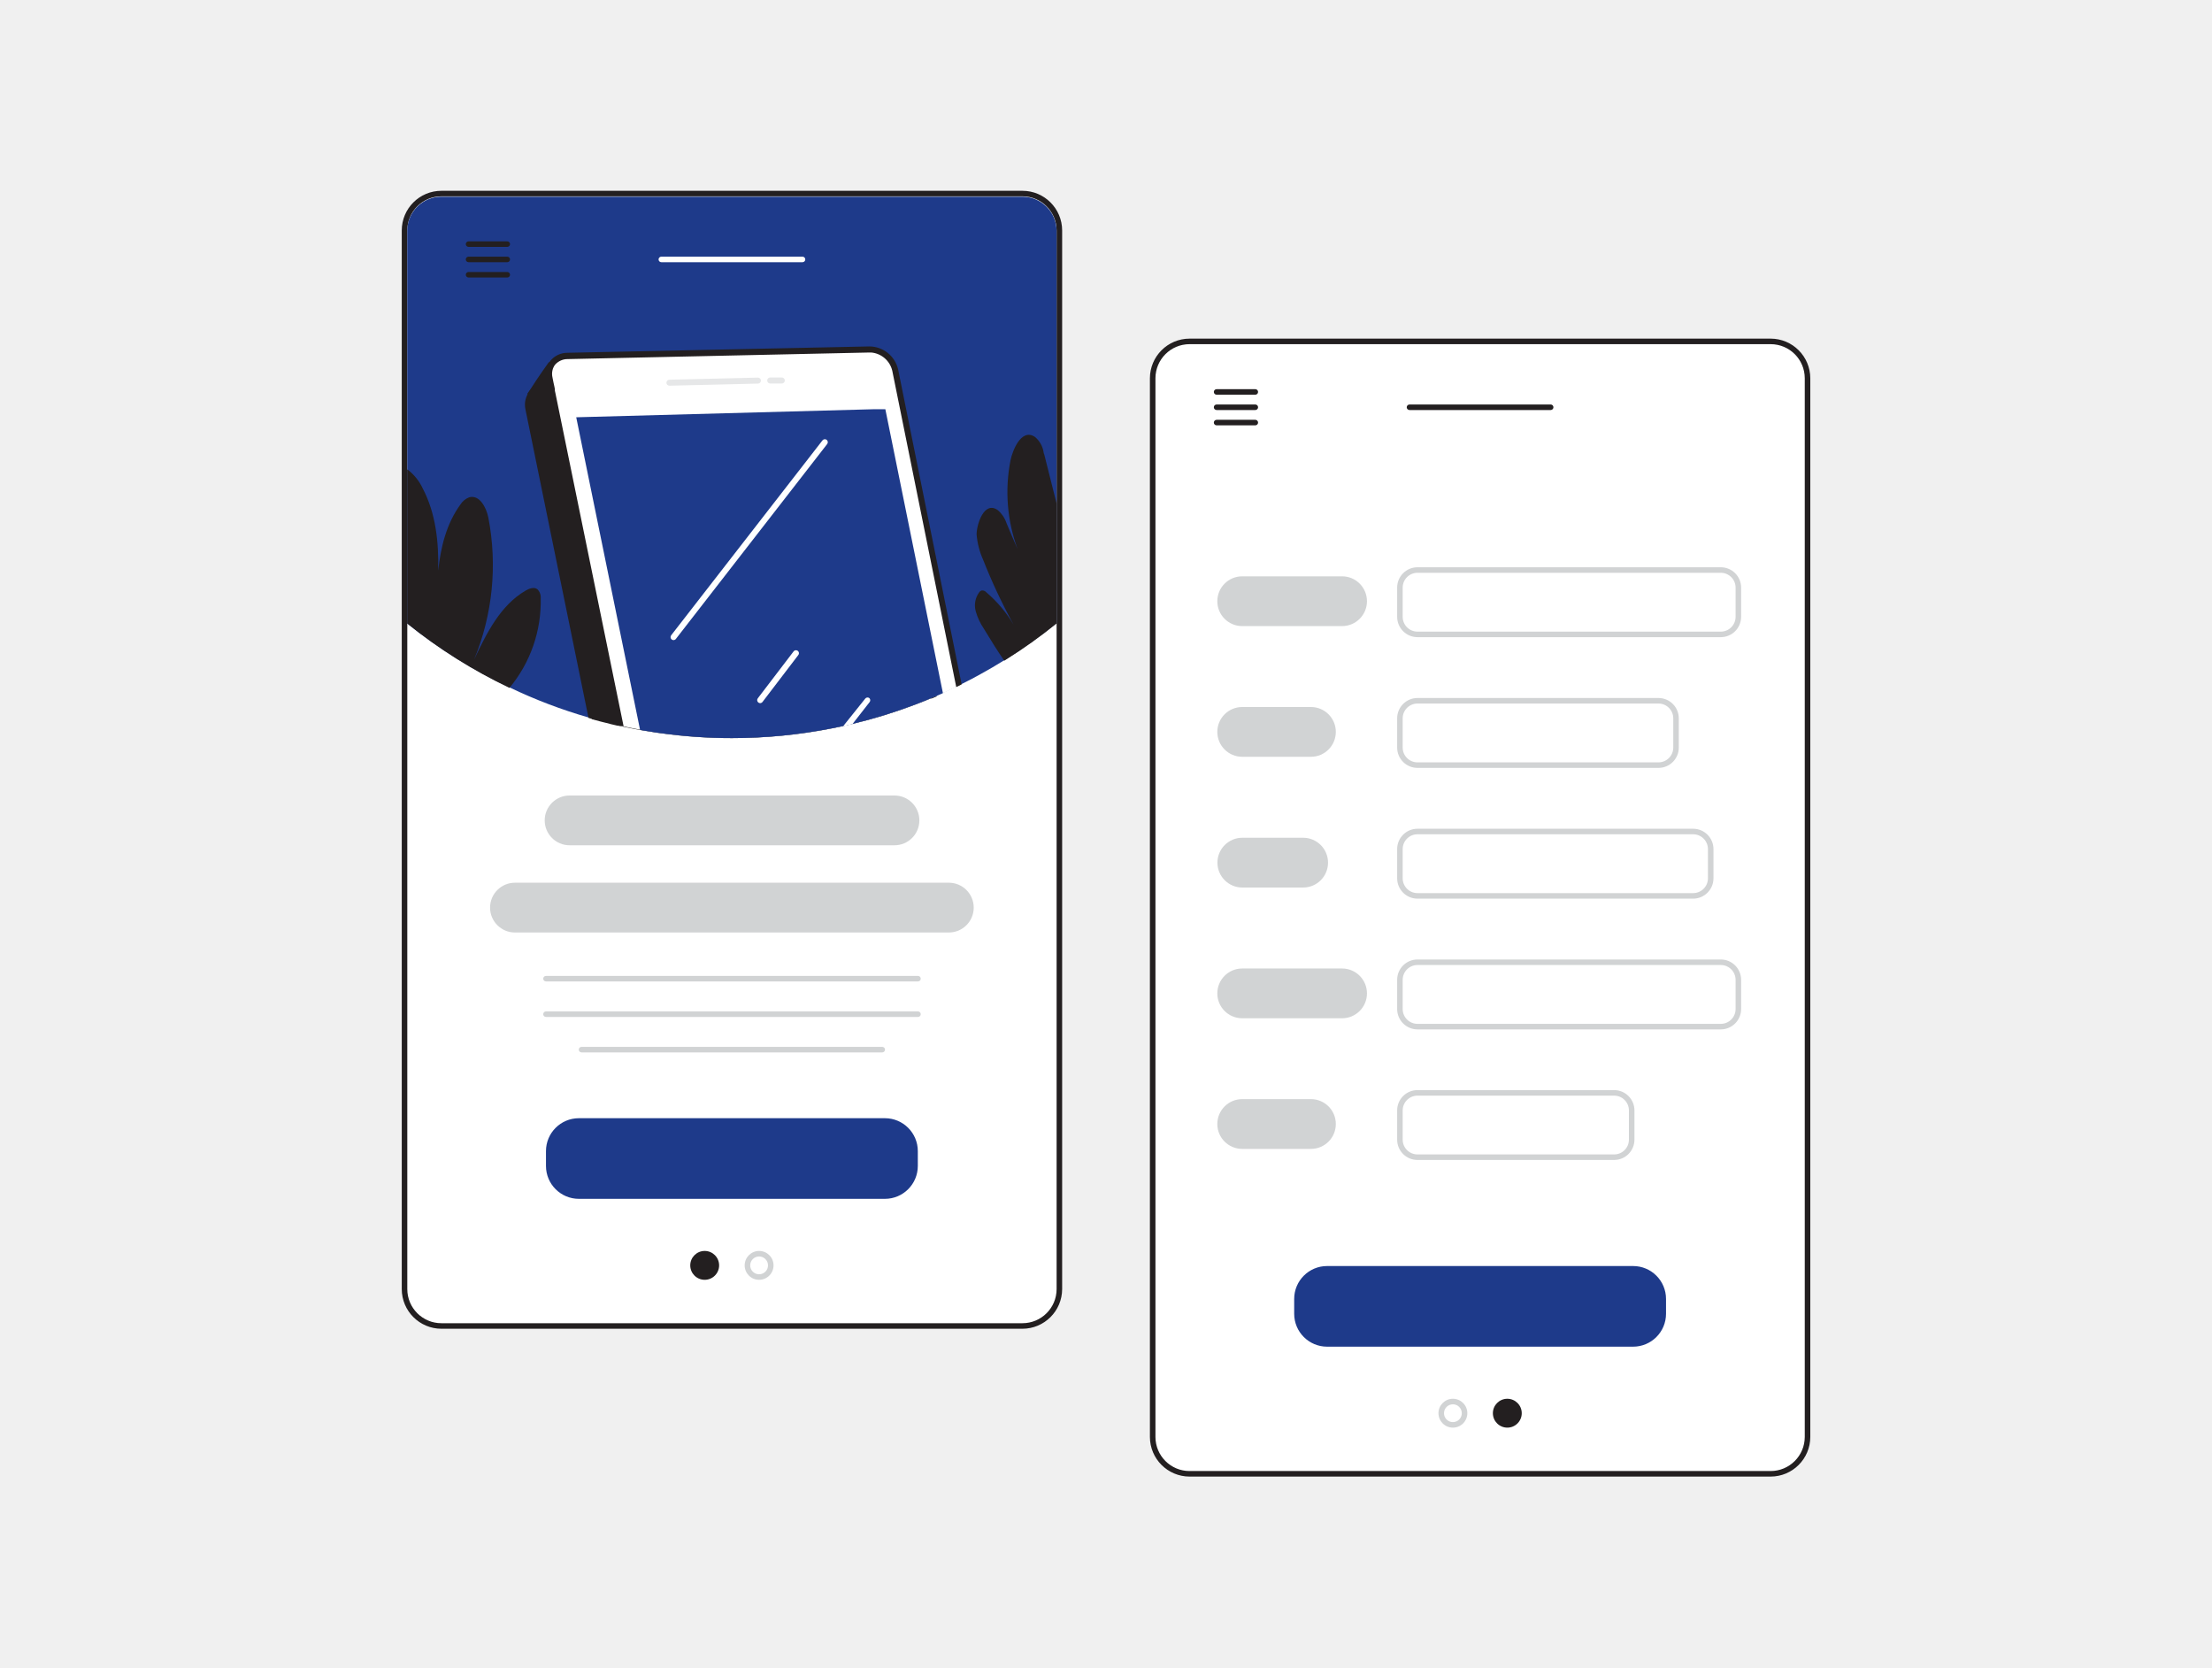
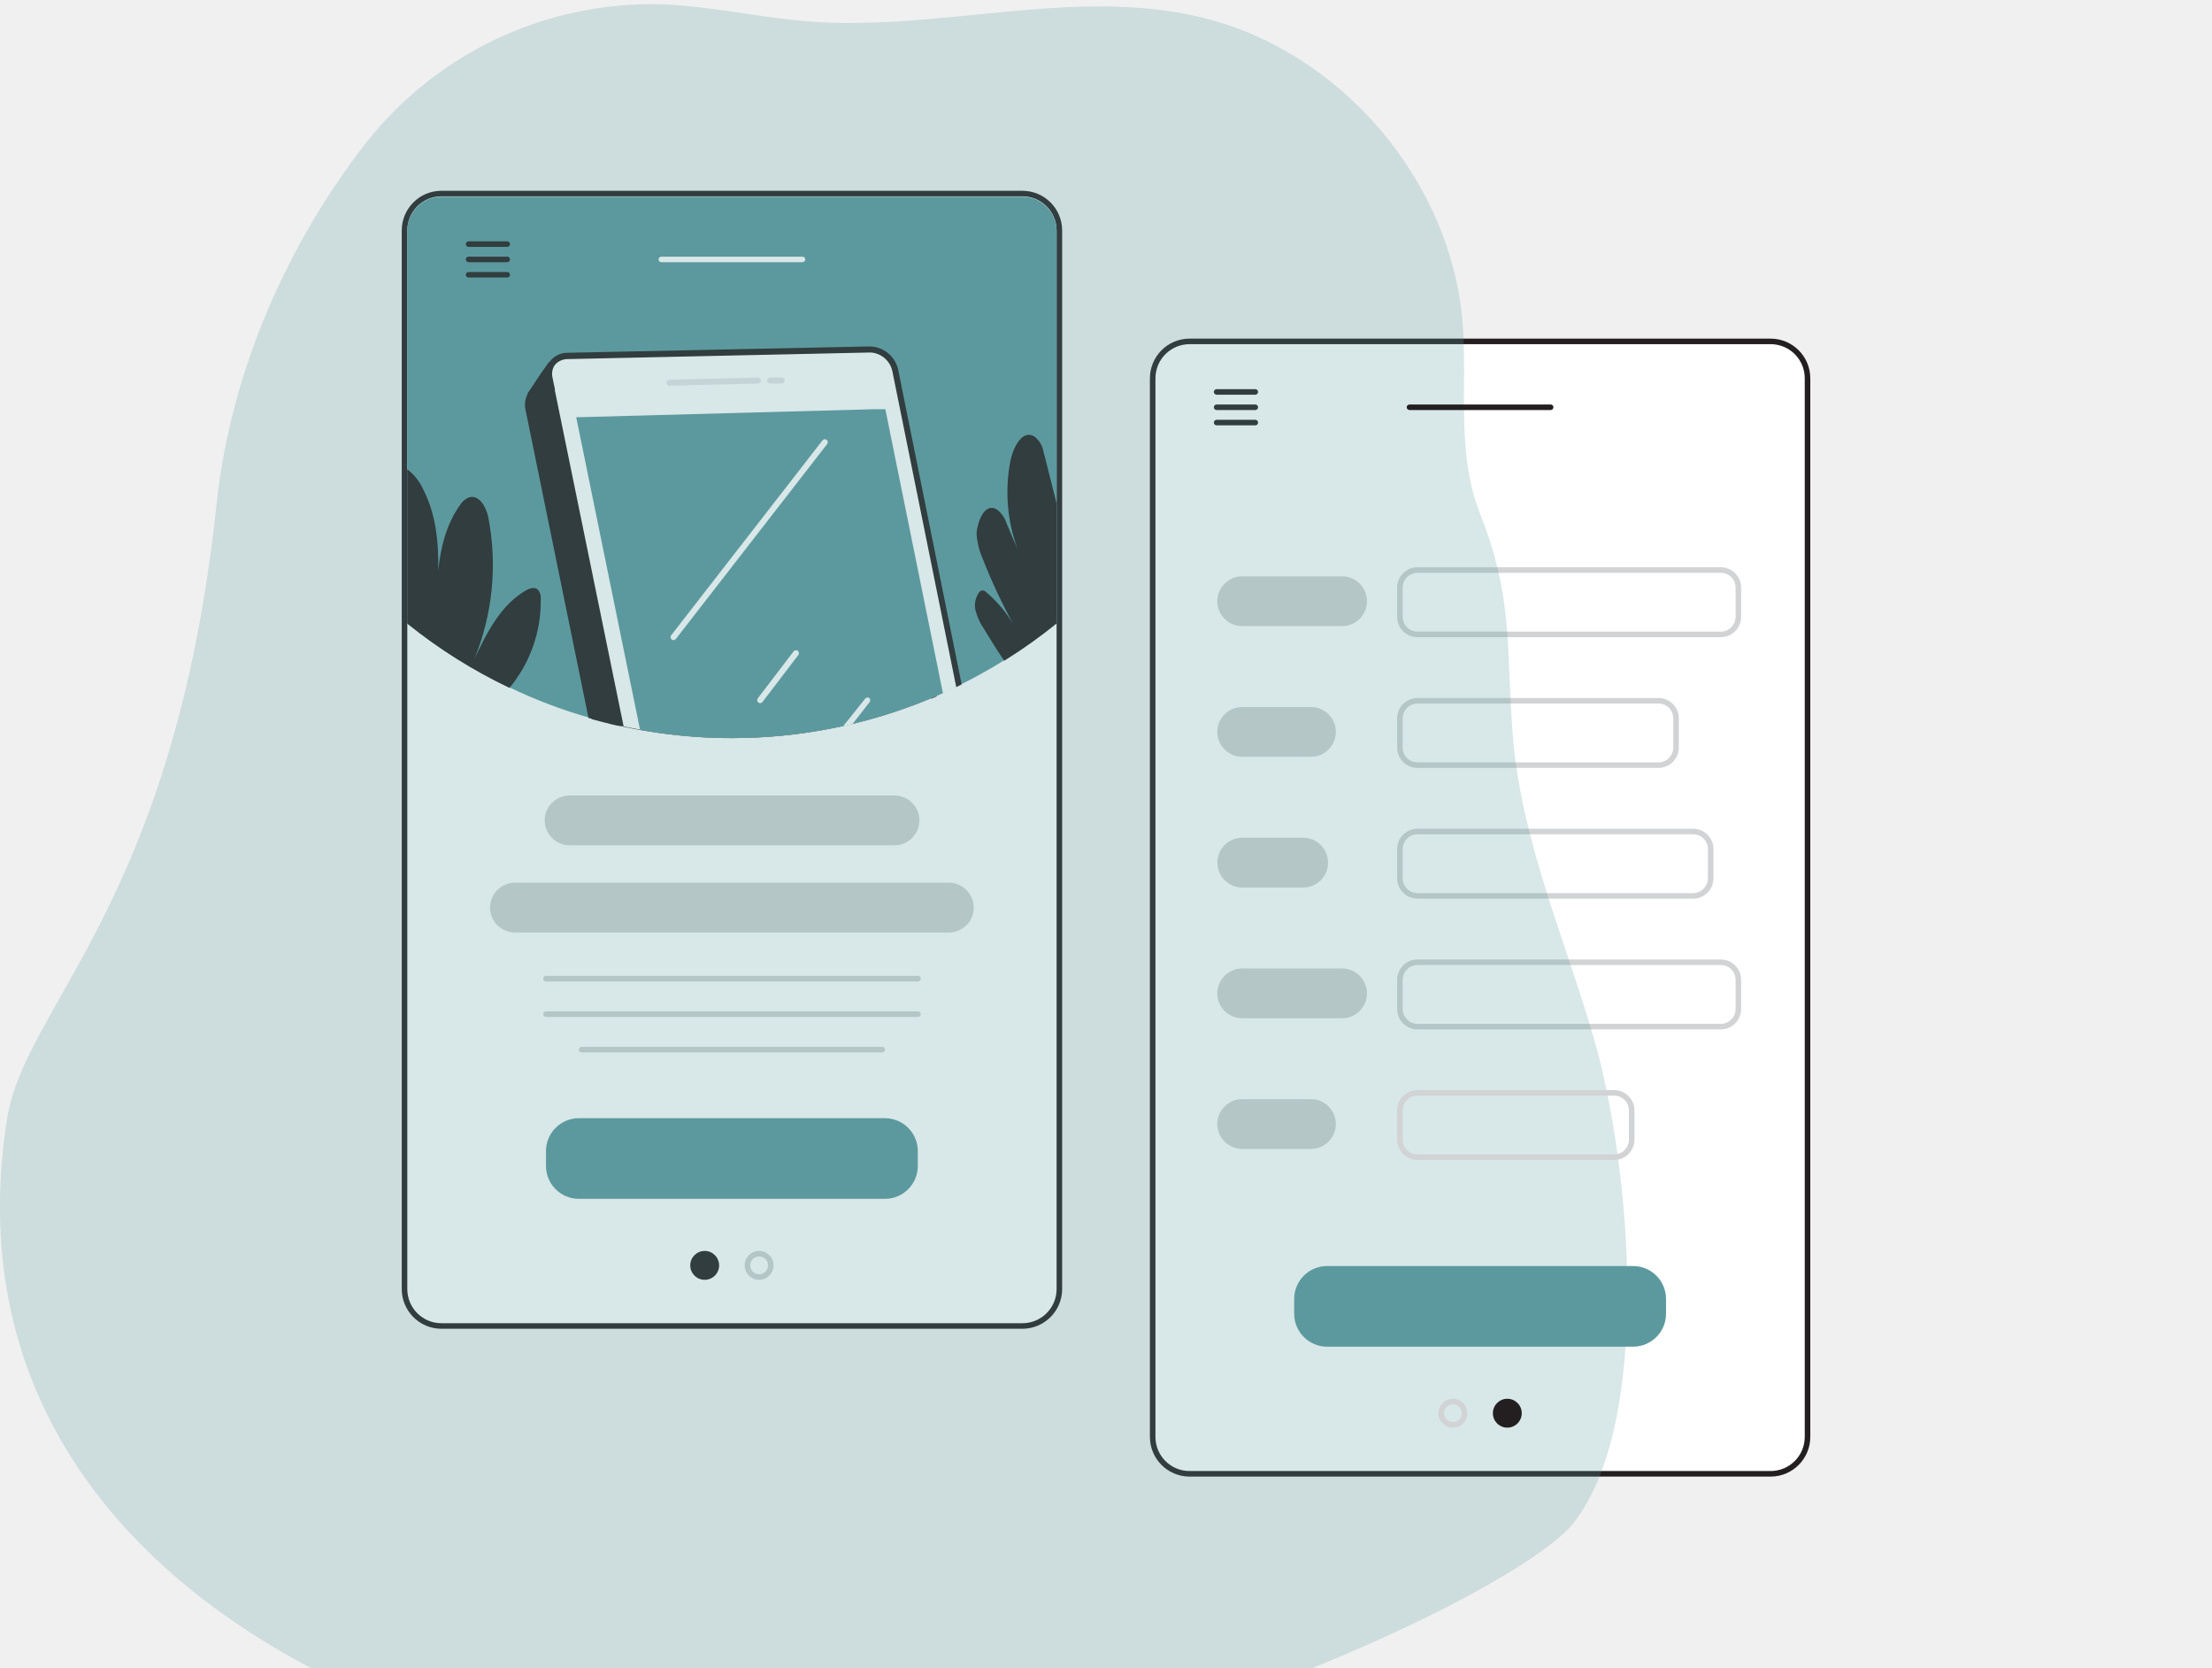
<svg xmlns="http://www.w3.org/2000/svg" viewBox="0 0 400 300" width="406" height="306" class="illustration styles_illustrationTablet__1DWOa">
  <g id="_247_landing_page_flatline" data-name="#247_landing_page_flatline">
    <path d="M191.07,40.93V232.35a6.18,6.18,0,0,1-6.18,6.17H79.82a6.17,6.17,0,0,1-6.17-6.17V40.93a6.17,6.17,0,0,1,6.17-6.17H184.89A6.18,6.18,0,0,1,191.07,40.93Z" fill="#fff" />
    <path d="M184.89,34.76a6.18,6.18,0,0,1,6.18,6.17V232.35a6.18,6.18,0,0,1-6.18,6.17H79.82a6.17,6.17,0,0,1-6.17-6.17V40.93a6.17,6.17,0,0,1,6.17-6.17H184.89m0-1H79.82a7.17,7.17,0,0,0-7.17,7.17V232.35a7.18,7.18,0,0,0,7.17,7.17H184.89a7.19,7.19,0,0,0,7.18-7.17V40.93a7.18,7.18,0,0,0-7.18-7.17Z" fill="#231f20" />
-     <path d="M191.06,40.92v71a92.07,92.07,0,0,1-9.21,6.57l-.26.16c-1.38.86-2.79,1.69-4.22,2.47-1.13.64-2.28,1.24-3.44,1.81l-.05,0-.45.23h0l-.48.23c-.76.37-1.52.72-2.29,1.07l-.12,0-.33.15-.44.19-.15.07-.17.07-.11.05-.2.08-.2.08c-.09,0-.19.08-.28.12l-.22.09c-.4.18-.79.34-1.19.5l-.94.37-.44.17-.44.17a92.34,92.34,0,0,1-11.26,3.46l-1.68.38-.5.11c-.49.11-1,.21-1.48.3a93.36,93.36,0,0,1-18.13,1.77,92.91,92.91,0,0,1-12.89-.89c-.6-.08-1.2-.16-1.79-.27l-.83-.13-.5-.08-.51-.09h-.08l-1-.19-.56-.11a5.41,5.41,0,0,1-.58-.12l-.83-.17-.49-.11-.08,0c-.15,0-.3-.06-.44-.09l-.15,0a2.22,2.22,0,0,1-.37-.09c-.54-.12-1.08-.25-1.61-.4l-.58-.14-.59-.15-.87-.24-.59-.16-.59-.16a91.56,91.56,0,0,1-14.28-5.43A93,93,0,0,1,73.64,112v-71a6.17,6.17,0,0,1,6.17-6.17H184.88A6.18,6.18,0,0,1,191.06,40.92Z" fill="#1e3a8a" />
+     <path d="M191.06,40.92v71a92.07,92.07,0,0,1-9.21,6.57l-.26.16c-1.38.86-2.79,1.69-4.22,2.47-1.13.64-2.28,1.24-3.44,1.81l-.05,0-.45.23h0l-.48.23c-.76.37-1.52.72-2.29,1.07l-.12,0-.33.15-.44.19-.15.07-.17.07-.11.05-.2.08-.2.08c-.09,0-.19.08-.28.12l-.22.09c-.4.18-.79.34-1.19.5l-.94.37-.44.17-.44.17a92.34,92.34,0,0,1-11.26,3.46l-1.68.38-.5.11c-.49.11-1,.21-1.48.3a93.36,93.36,0,0,1-18.13,1.77,92.91,92.91,0,0,1-12.89-.89c-.6-.08-1.2-.16-1.79-.27l-.83-.13-.5-.08-.51-.09h-.08l-1-.19-.56-.11a5.41,5.41,0,0,1-.58-.12l-.83-.17-.49-.11-.08,0c-.15,0-.3-.06-.44-.09l-.15,0a2.22,2.22,0,0,1-.37-.09c-.54-.12-1.08-.25-1.61-.4l-.58-.14-.59-.15-.87-.24-.59-.16-.59-.16a91.56,91.56,0,0,1-14.28-5.43A93,93,0,0,1,73.64,112v-71a6.17,6.17,0,0,1,6.17-6.17H184.88A6.18,6.18,0,0,1,191.06,40.92Z" fill="#5c999e" />
    <path d="M91.73,43.9h-7a.5.5,0,0,1-.5-.5.51.51,0,0,1,.5-.5h7a.5.5,0,0,1,.5.5A.5.5,0,0,1,91.73,43.9Z" fill="#231f20" />
    <path d="M91.73,46.67h-7a.5.5,0,0,1,0-1h7a.5.5,0,0,1,0,1Z" fill="#231f20" />
    <path d="M91.73,49.44h-7a.5.5,0,0,1,0-1h7a.5.5,0,1,1,0,1Z" fill="#231f20" />
    <path d="M161.73,152.1H103a4.5,4.5,0,1,1,0-9h58.75a4.5,4.5,0,0,1,0,9Z" fill="#d1d3d4" />
    <path d="M171.58,167.87H93.12a4.5,4.5,0,0,1,0-9h78.46a4.5,4.5,0,1,1,0,9Z" fill="#d1d3d4" />
    <path d="M166,176.72H98.73a.5.5,0,0,1-.5-.5.5.5,0,0,1,.5-.5H166a.5.5,0,0,1,.5.5A.5.5,0,0,1,166,176.72Z" fill="#d1d3d4" />
    <path d="M166,183.14H98.73a.5.5,0,0,1-.5-.5.5.5,0,0,1,.5-.5H166a.5.5,0,0,1,.5.5A.5.5,0,0,1,166,183.14Z" fill="#d1d3d4" />
    <path d="M159.54,189.55H105.16a.5.5,0,0,1-.5-.5.5.5,0,0,1,.5-.5h54.38a.5.5,0,0,1,.5.5A.5.5,0,0,1,159.54,189.55Z" fill="#d1d3d4" />
-     <rect x="98.73" y="201.45" width="67.24" height="14.58" rx="5.95" fill="#1e3a8a" />
+     <rect x="98.73" y="201.45" width="67.24" height="14.58" rx="5.95" fill="#5c999e" />
    <circle cx="127.43" cy="228.06" r="2.11" fill="#231f20" />
    <path d="M127.43,230.67a2.61,2.61,0,1,1,2.61-2.61A2.61,2.61,0,0,1,127.43,230.67Zm0-4.22a1.61,1.61,0,1,0,1.61,1.61A1.61,1.61,0,0,0,127.43,226.45Z" fill="#231f20" />
    <path d="M137.27,230.67a2.61,2.61,0,1,1,2.61-2.61A2.61,2.61,0,0,1,137.27,230.67Zm0-4.22a1.61,1.61,0,1,0,1.61,1.61A1.61,1.61,0,0,0,137.27,226.45Z" fill="#d1d3d4" />
    <path d="M145.12,46.67H119.59a.5.5,0,0,1,0-1h25.53a.5.5,0,0,1,0,1Z" fill="#fff" />
    <path d="M95.86,70.74s1.44-2.33,3.73-5.52c0,0,6.33,5.35,6.29,5.07S95.86,70.74,95.86,70.74Z" fill="#231f20" />
    <path d="M106,69.77c-.08,0-.23-.16-.43-.29s-.41-.33-.68-.53l-.63-.53c-1.1-.9-2.55-2.08-3.93-3.26l-.4-.33,0,0a.5.5,0,0,0-.41-.11.25.25,0,0,0-.16,0,.54.54,0,0,0-.21.16c-1.68,2.35-2.92,4.25-3.44,5.08l0,0a0,0,0,0,1,0,0,1.64,1.64,0,0,0-.17.26s-.07.1-.12.16a1.17,1.17,0,0,0,0,.11.62.62,0,0,0,.07.44.57.57,0,0,0,.42.26h.08l.3,0L99.49,71l.54,0a5,5,0,0,1,.54,0c2.57-.16,4.67-.26,5.11-.2a.41.41,0,0,0,.46,0,.53.53,0,0,0,.27-.56C106.39,70,106.37,69.87,106,69.77Zm-6.22.14-.55,0-2.09.16h-.28c.14-.21.29-.46.48-.73s.31-.47.49-.74l.89-1.32.52-.74c.14-.19.28-.38.41-.58l.2.15,2.73,2.31.63.5.65.54.24.19c-.87,0-2.09.08-3.79.19Z" fill="#231f20" />
    <path d="M168.91,125.28c-.09,0-.19.08-.28.12l-.22.09c-.4.18-.79.34-1.19.5l-.94.37-.44.17-.44.17a92.34,92.34,0,0,1-11.26,3.46l-1.68.38-.5.11c-.49.11-1,.21-1.48.3a93.36,93.36,0,0,1-18.13,1.77,92.91,92.91,0,0,1-12.89-.89c-.6-.08-1.2-.16-1.79-.27l-.83-.13-.5-.08-.51-.09h-.08l-1-.19-.56-.11a5.41,5.41,0,0,1-.58-.12l-.83-.17-.49-.11-.08,0c-.15,0-.3-.06-.44-.09l-.15,0a2.22,2.22,0,0,1-.37-.09c-.54-.12-1.08-.25-1.61-.4l-.58-.14-.59-.15-.87-.24-.59-.16L95.53,73.09a3.54,3.54,0,0,1,.11-1.87,5,5,0,0,1,.21-.48h0a.21.21,0,0,1,0-.06L96,70.5h0a3.17,3.17,0,0,1,1.37-1.1,3.68,3.68,0,0,1,1.47-.32h1.34l3.06-.08h1.68l15.64-.34h0l17-.35h0l1.2,0,3.12-.06h0l11.54-.25a4.82,4.82,0,0,1,4.62,3.74l.33,1.59Z" fill="#231f20" />
    <path d="M158.94,73.23l-.35-1.68a5.35,5.35,0,0,0-5.17-4.16l-11.66.24-2.89.08h0l-1.42,0h0l-16.68.34h0l-16.44.34-.82,0h0l-.84,0-2.55,0H98.82a4.35,4.35,0,0,0-1,.11A3.85,3.85,0,0,0,97,69a3.65,3.65,0,0,0-1.29,1l0,0a0,0,0,0,1,0,0,1.64,1.64,0,0,0-.17.26s-.07.1-.12.16a1.17,1.17,0,0,0,0,.11A3.91,3.91,0,0,0,95,73.2l11.42,55.87.59.16.59.16L96.05,73a3,3,0,0,1,.15-1.73,2.49,2.49,0,0,1,.33-.57,0,0,0,0,0,0,0l0,0a2.1,2.1,0,0,1,.61-.54,3,3,0,0,1,1.67-.5h.36l.54,0h.55l3.6-.08.86,0h.85l47.85-1a1.41,1.41,0,0,1,.29,0,4.27,4.27,0,0,1,3.8,3.3l.3,1.49,10.57,52.23.22-.09c.09,0,.19-.07.28-.12l.2-.08.2-.08.11-.05Z" fill="#231f20" />
    <path d="M173.43,123.23h0l-.48.23c-.76.37-1.52.72-2.29,1.07l-.12,0-.33.15-.44.19-.15.07-.17.07-.11.05-.2.08-.2.08c-.09,0-.19.08-.28.12l-.22.09c-.4.18-.79.34-1.19.5l-.94.37-.44.17-.44.17a92.34,92.34,0,0,1-11.26,3.46l-1.68.38-.5.11c-.49.11-1,.21-1.48.3a93.36,93.36,0,0,1-18.13,1.77,92.91,92.91,0,0,1-12.89-.89c-.6-.08-1.2-.16-1.79-.27l-.83-.13-.5-.08-.51-.09h-.08l-1-.19-.56-.11a5.41,5.41,0,0,1-.58-.12l-.83-.17-.49-.11-.08,0L100,71l-.11-.54h0l-.11-.55-.07-.31-.11-.54-.11-.54-.18-.91a3,3,0,0,1-.07-1,3.5,3.5,0,0,1,.37-1.3,0,0,0,0,1,0,0,2.39,2.39,0,0,1,.31-.45,3.44,3.44,0,0,1,2.68-1.25l54.6-1.14a4.8,4.8,0,0,1,4.63,3.73Z" fill="#fff" />
    <path d="M162.41,66.06a5.37,5.37,0,0,0-5.18-4.16l-54.6,1.15a4,4,0,0,0-3.11,1.45c-.06.08-.11.16-.16.24a3.71,3.71,0,0,0-.61,2.59,1.85,1.85,0,0,0,.06.39l.17.81.1.53.12.56.06.33.11.54h0l.12.54,12.12,59.37.15,0c.14,0,.29.07.44.09l.08,0,.49.11L100.57,71l-.11-.55-.12-.54,0-.3-.11-.54-.12-.54-.2-1a2.88,2.88,0,0,1,0-1.34,2.25,2.25,0,0,1,.19-.53,1.93,1.93,0,0,1,.29-.47,3,3,0,0,1,2.3-1L157.26,63c.09,0,.18,0,.28,0a4.3,4.3,0,0,1,3.81,3.29l11.57,57.2.48-.23h0l.45-.23.05,0Z" fill="#231f20" />
-     <path d="M170.51,124.59l-.33.15-.44.19-.15.07-.17.07-.11.05-.2.08-.2.08c-.09,0-.19.08-.28.12l-.22.09c-.4.18-.79.34-1.19.5l-.94.37-.44.17-.44.17a92.34,92.34,0,0,1-11.26,3.46l-1.68.38-.5.11c-.49.11-1,.21-1.48.3a93.36,93.36,0,0,1-18.13,1.77,92.91,92.91,0,0,1-12.89-.89c-.6-.08-1.2-.16-1.79-.27l-.83-.13-.5-.08-.51-.09h-.08L104.2,74.71l53.64-1.45h.55l.55,0,1.16,0Z" fill="#1e3a8a" />
+     <path d="M170.51,124.59l-.33.15-.44.19-.15.07-.17.07-.11.05-.2.08-.2.08c-.09,0-.19.08-.28.12l-.22.09c-.4.18-.79.34-1.19.5l-.94.37-.44.17-.44.17a92.34,92.34,0,0,1-11.26,3.46l-1.68.38-.5.11c-.49.11-1,.21-1.48.3a93.36,93.36,0,0,1-18.13,1.77,92.91,92.91,0,0,1-12.89-.89c-.6-.08-1.2-.16-1.79-.27l-.83-.13-.5-.08-.51-.09h-.08L104.2,74.71l53.64-1.45h.55l.55,0,1.16,0Z" fill="#5c999e" />
    <path d="M121.05,69a.54.54,0,0,1,0-1.08l16-.38a.54.54,0,0,1,.55.53.54.54,0,0,1-.53.55l-16,.38Z" fill="#e6e7e8" />
    <path d="M139.24,68.6a.55.55,0,0,1-.51-.53.54.54,0,0,1,.53-.55l2.11,0a.54.54,0,0,1,.55.52.54.54,0,0,1-.52.56l-2.12,0Z" fill="#e6e7e8" />
    <path d="M121.76,115a.58.58,0,0,1-.3-.11.55.55,0,0,1-.09-.76l27.36-35.24a.54.54,0,0,1,.76-.1.55.55,0,0,1,.09.76l-27.36,35.24A.54.54,0,0,1,121.76,115Z" fill="#fff" />
    <path d="M157.26,126.2l-3.12,4-1.68.38,4-5a.53.53,0,0,1,.75-.09A.54.54,0,0,1,157.26,126.2Z" fill="#fff" />
    <path d="M137.43,126.4a.61.61,0,0,1-.29-.11.54.54,0,0,1-.11-.76l6.45-8.45a.54.54,0,1,1,.85.66l-6.44,8.44A.54.54,0,0,1,137.43,126.4Z" fill="#fff" />
    <path d="M92.13,123.64A93,93,0,0,1,73.64,112V84.12a9.11,9.11,0,0,1,2.78,3.41c2.39,4.55,2.93,9.71,2.82,14.91.46-4.31,1.5-8.48,4-11.93a3.26,3.26,0,0,1,1.61-1.33c1.83-.52,3.09,1.81,3.46,3.68a44.93,44.93,0,0,1-2.58,25.67c2.25-4.77,4.76-9.83,9.32-12.48.65-.38,1.51-.7,2.12-.25a2.06,2.06,0,0,1,.61,1.62A24.49,24.49,0,0,1,92.13,123.64Z" fill="#231f20" />
    <path d="M191.06,90.29V112a92.07,92.07,0,0,1-9.21,6.57l-.26.16c-1.28-1.89-2.5-3.83-3.67-5.78a10.79,10.79,0,0,1-1.49-3.21,4,4,0,0,1,.63-3.37.82.82,0,0,1,.51-.35,1,1,0,0,1,.79.34,23.17,23.17,0,0,1,4.94,5.87,101.89,101.89,0,0,1-5.53-11.78,13.82,13.82,0,0,1-1.17-4.57c0-1.76,1.35-6.15,3.84-4.37A5.24,5.24,0,0,1,182,93.83c.65,1.56,1.3,3.13,2,4.68a29.74,29.74,0,0,1-1.27-16c.32-1.63,1.89-5.87,4.39-4.27A4.44,4.44,0,0,1,188.71,81c0,.17.09.33.14.49C189.59,84.42,190.32,87.36,191.06,90.29Z" fill="#231f20" />
    <rect x="208.94" y="61.49" width="117.42" height="203.76" rx="6.17" fill="#fff" />
    <path d="M320.19,61.49a6.17,6.17,0,0,1,6.17,6.17V259.08a6.18,6.18,0,0,1-6.17,6.17H215.11a6.17,6.17,0,0,1-6.17-6.17V67.66a6.17,6.17,0,0,1,6.17-6.17H320.19m0-1H215.11a7.18,7.18,0,0,0-7.17,7.17V259.08a7.18,7.18,0,0,0,7.17,7.17H320.19a7.18,7.18,0,0,0,7.17-7.17V67.66a7.18,7.18,0,0,0-7.17-7.17Z" fill="#231f20" />
    <path d="M227,70.63h-7a.5.5,0,0,1-.5-.5.5.5,0,0,1,.5-.5h7a.5.5,0,0,1,.5.5A.5.5,0,0,1,227,70.63Z" fill="#231f20" />
    <path d="M227,73.4h-7a.5.5,0,0,1-.5-.5.5.5,0,0,1,.5-.5h7a.5.5,0,0,1,.5.5A.5.5,0,0,1,227,73.4Z" fill="#231f20" />
    <path d="M227,76.17h-7a.5.5,0,0,1,0-1h7a.5.5,0,0,1,0,1Z" fill="#231f20" />
-     <rect x="234.03" y="228.18" width="67.24" height="14.58" rx="5.95" fill="#1e3a8a" />
+     <rect x="234.03" y="228.18" width="67.24" height="14.58" rx="5.95" fill="#5c999e" />
    <path d="M242.69,112.47H224.63a4.5,4.5,0,0,1,0-9h18.06a4.5,4.5,0,0,1,0,9Z" fill="#d1d3d4" />
    <path d="M311.17,114.47H256.33a3.68,3.68,0,0,1-3.68-3.67v-5.29a3.68,3.68,0,0,1,3.68-3.68h54.84a3.68,3.68,0,0,1,3.68,3.68v5.29A3.68,3.68,0,0,1,311.17,114.47Zm-54.84-11.64a2.68,2.68,0,0,0-2.68,2.68v5.29a2.68,2.68,0,0,0,2.68,2.67h54.84a2.68,2.68,0,0,0,2.68-2.67v-5.29a2.68,2.68,0,0,0-2.68-2.68Z" fill="#d1d3d4" />
    <path d="M237.06,136.1H224.63a4.5,4.5,0,0,1,0-9h12.43a4.5,4.5,0,0,1,0,9Z" fill="#d1d3d4" />
    <path d="M299.91,138.11H256.33a3.68,3.68,0,0,1-3.68-3.67v-5.29a3.68,3.68,0,0,1,3.68-3.68h43.58a3.68,3.68,0,0,1,3.67,3.68v5.29A3.68,3.68,0,0,1,299.91,138.11Zm-43.58-11.64a2.68,2.68,0,0,0-2.68,2.68v5.29a2.68,2.68,0,0,0,2.68,2.67h43.58a2.68,2.68,0,0,0,2.67-2.67v-5.29a2.68,2.68,0,0,0-2.67-2.68Z" fill="#d1d3d4" />
    <path d="M235.65,159.74h-11a4.5,4.5,0,0,1,0-9h11a4.5,4.5,0,0,1,0,9Z" fill="#d1d3d4" />
    <path d="M306.17,161.75H256.33a3.68,3.68,0,0,1-3.68-3.68v-5.29a3.68,3.68,0,0,1,3.68-3.67h49.84a3.68,3.68,0,0,1,3.68,3.67v5.29A3.68,3.68,0,0,1,306.17,161.75Zm-49.84-11.64a2.68,2.68,0,0,0-2.68,2.67v5.29a2.68,2.68,0,0,0,2.68,2.68h49.84a2.68,2.68,0,0,0,2.68-2.68v-5.29a2.68,2.68,0,0,0-2.68-2.67Z" fill="#d1d3d4" />
    <path d="M242.69,183.38H224.63a4.5,4.5,0,0,1,0-9h18.06a4.5,4.5,0,0,1,0,9Z" fill="#d1d3d4" />
    <path d="M311.17,185.39H256.33a3.68,3.68,0,0,1-3.68-3.68v-5.29a3.68,3.68,0,0,1,3.68-3.67h54.84a3.68,3.68,0,0,1,3.68,3.67v5.29A3.68,3.68,0,0,1,311.17,185.39Zm-54.84-11.64a2.68,2.68,0,0,0-2.68,2.67v5.29a2.68,2.68,0,0,0,2.68,2.68h54.84a2.68,2.68,0,0,0,2.68-2.68v-5.29a2.68,2.68,0,0,0-2.68-2.67Z" fill="#d1d3d4" />
    <path d="M237.06,207H224.63a4.5,4.5,0,0,1,0-9h12.43a4.5,4.5,0,0,1,0,9Z" fill="#d1d3d4" />
+     <path d="M326.79,58c-1.93-26.07-22.17-49.75-47.63-55.71-23-5.39-47,2.63-70.56.83C199.45,2.41,190.45.23,181.28,0a65.74,65.74,0,0,0-52.57,24.76C114.05,43.45,104,66.61,101.46,90.24c-7.64,72.5-34.65,90.62-37.9,111.3C51,281.36,133,318.62,198.1,321.91c59.39,3,138.76-34.56,148.73-47.31,14.44-18.45,10.24-64.75,3.77-87.26-5.18-18-13.21-36-14.74-54.88-1.27-15.65.21-24.88-5.95-40.38C325.61,81.26,327.63,69.31,326.79,58Z" transform="translate(-62.28 0.03)" fill="#5c999e" opacity="0.24" style="isolation: isolate;" />
    <path d="M291.89,209H256.33a3.67,3.67,0,0,1-3.68-3.67v-5.29a3.67,3.67,0,0,1,3.68-3.67h35.56a3.67,3.67,0,0,1,3.67,3.67v5.29A3.67,3.67,0,0,1,291.89,209Zm-35.56-11.63a2.68,2.68,0,0,0-2.68,2.67v5.29a2.68,2.68,0,0,0,2.68,2.67h35.56a2.67,2.67,0,0,0,2.67-2.67v-5.29a2.67,2.67,0,0,0-2.67-2.67Z" fill="#d1d3d4" />
    <circle cx="272.57" cy="254.79" r="2.11" fill="#231f20" />
    <path d="M272.57,257.4a2.61,2.61,0,1,1,2.61-2.61A2.61,2.61,0,0,1,272.57,257.4Zm0-4.22a1.61,1.61,0,1,0,1.61,1.61A1.61,1.61,0,0,0,272.57,253.18Z" fill="#231f20" />
    <path d="M262.73,257.4a2.61,2.61,0,1,1,2.61-2.61A2.61,2.61,0,0,1,262.73,257.4Zm0-4.22a1.61,1.61,0,1,0,1.61,1.61A1.61,1.61,0,0,0,262.73,253.18Z" fill="#d1d3d4" />
    <path d="M280.41,73.4H254.88a.5.5,0,0,1-.5-.5.51.51,0,0,1,.5-.5h25.53a.5.5,0,0,1,.5.5A.5.5,0,0,1,280.41,73.4Z" fill="#231f20" />
  </g>
</svg>
